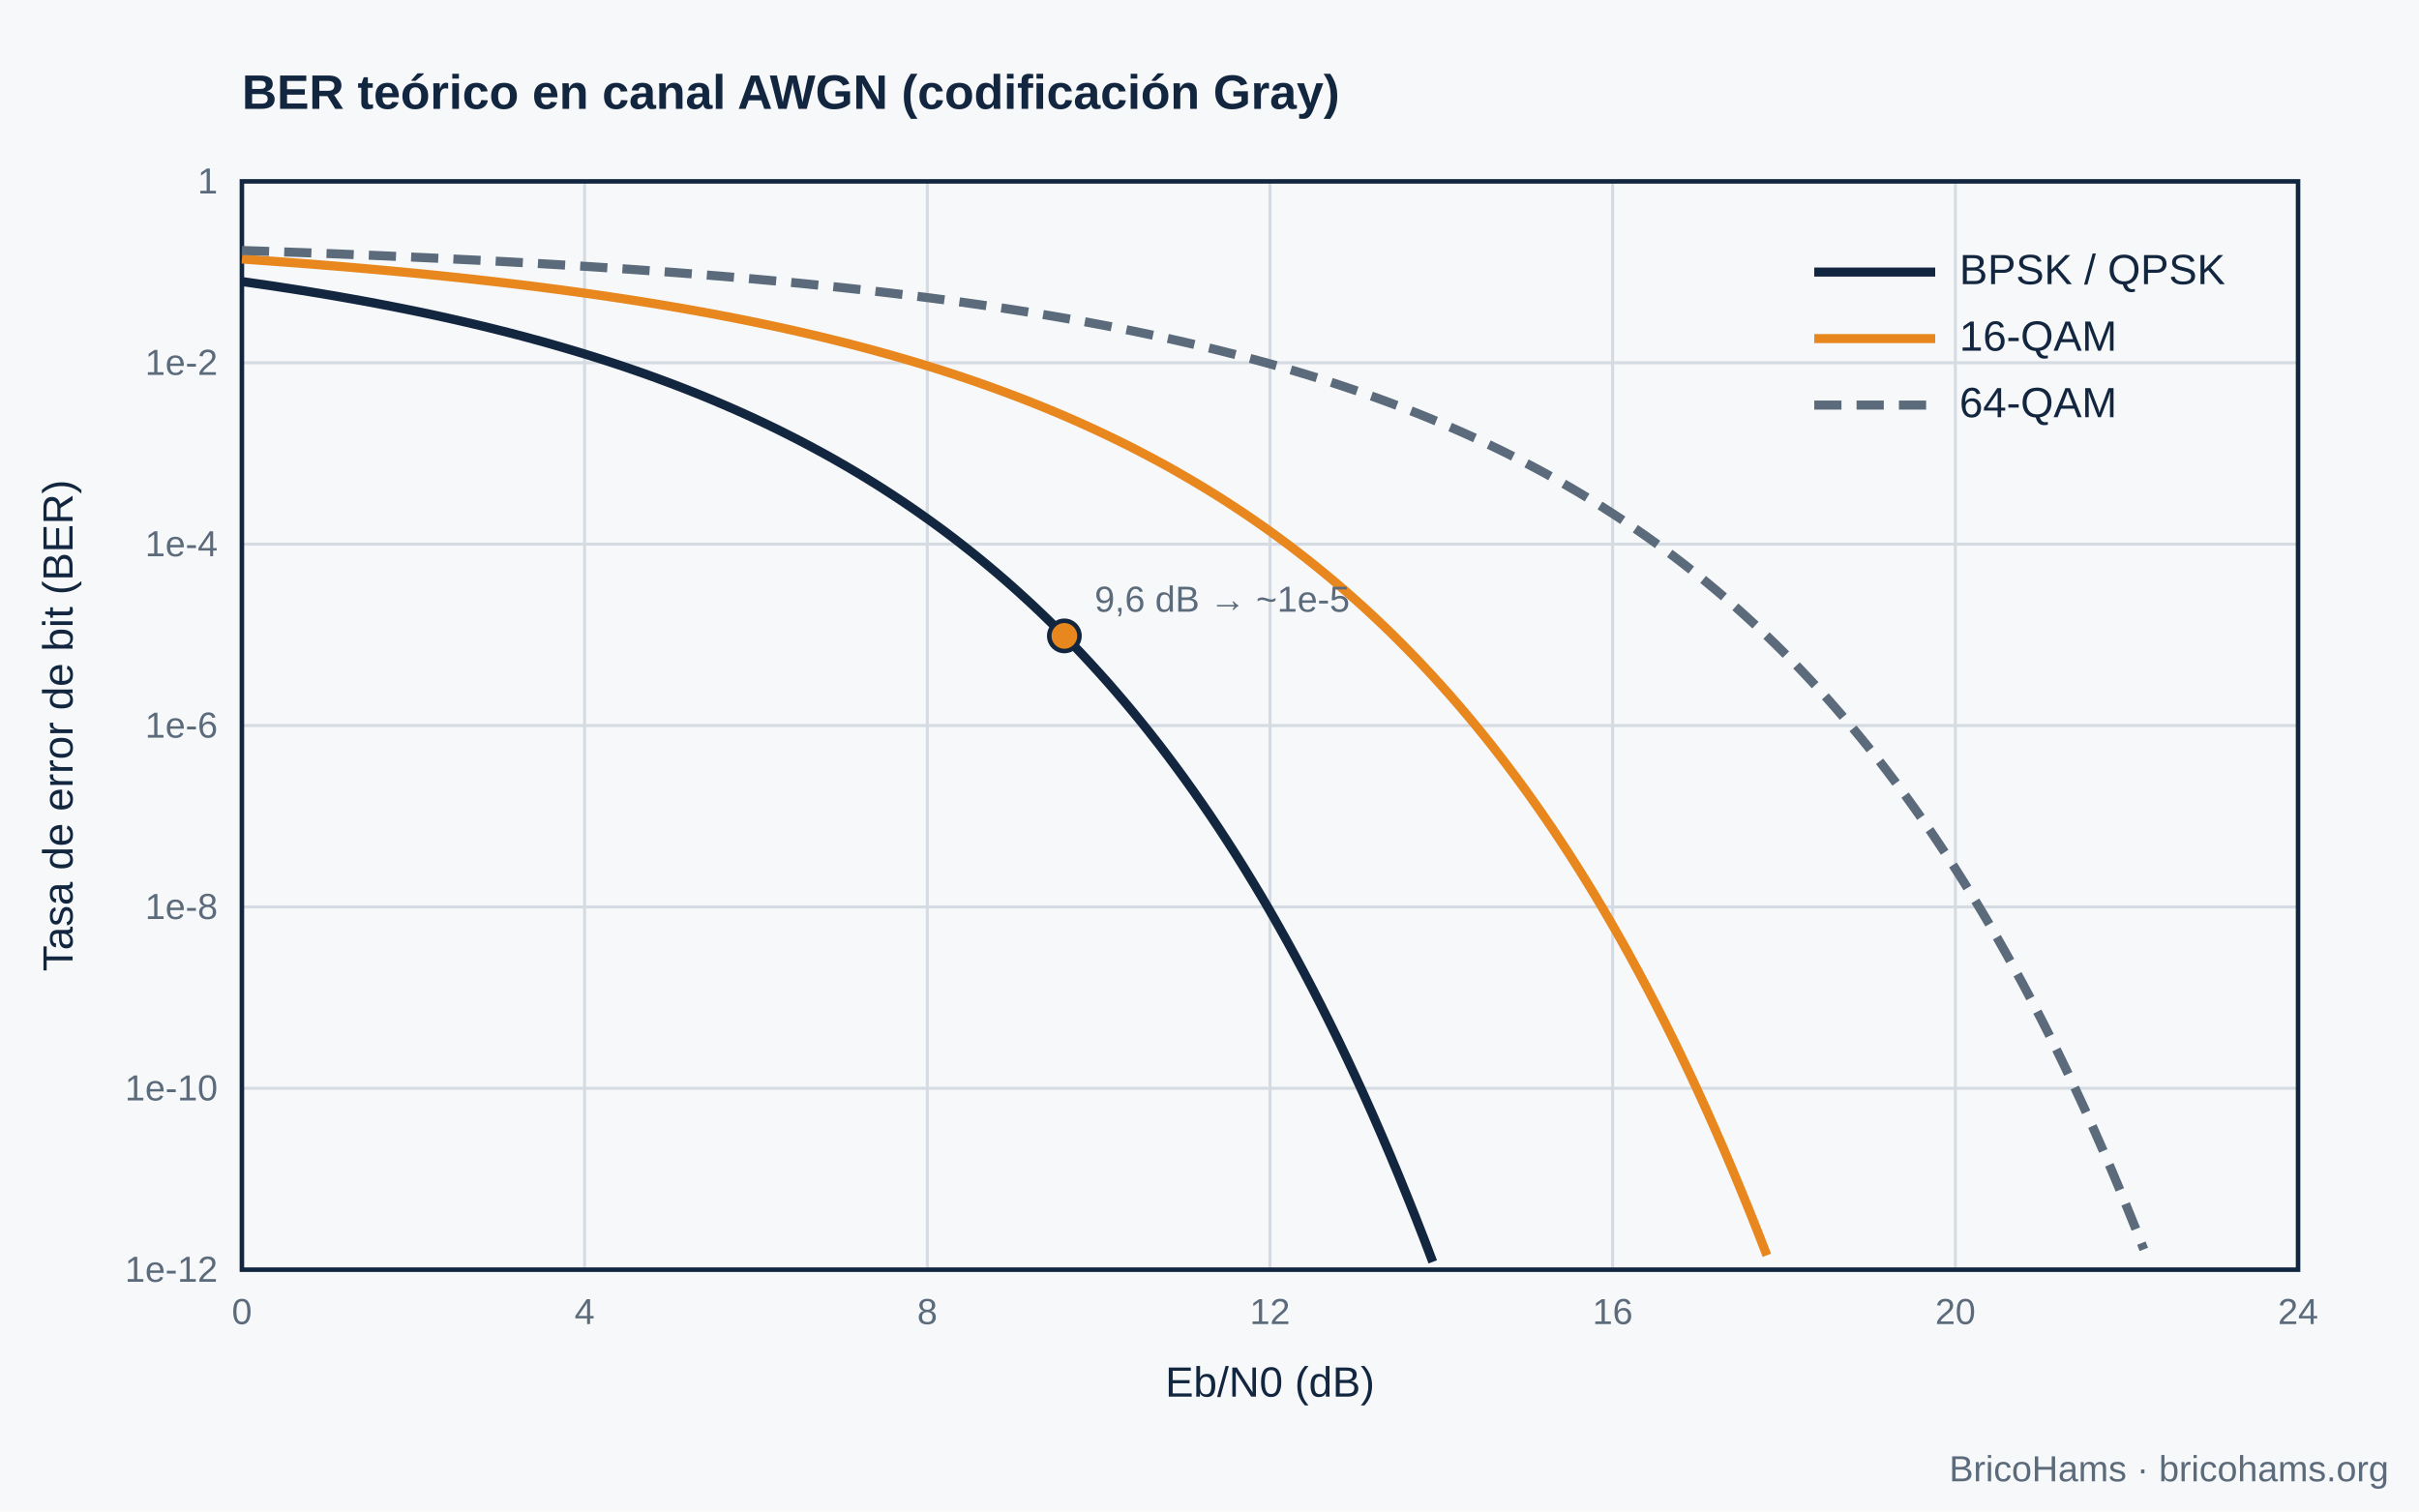
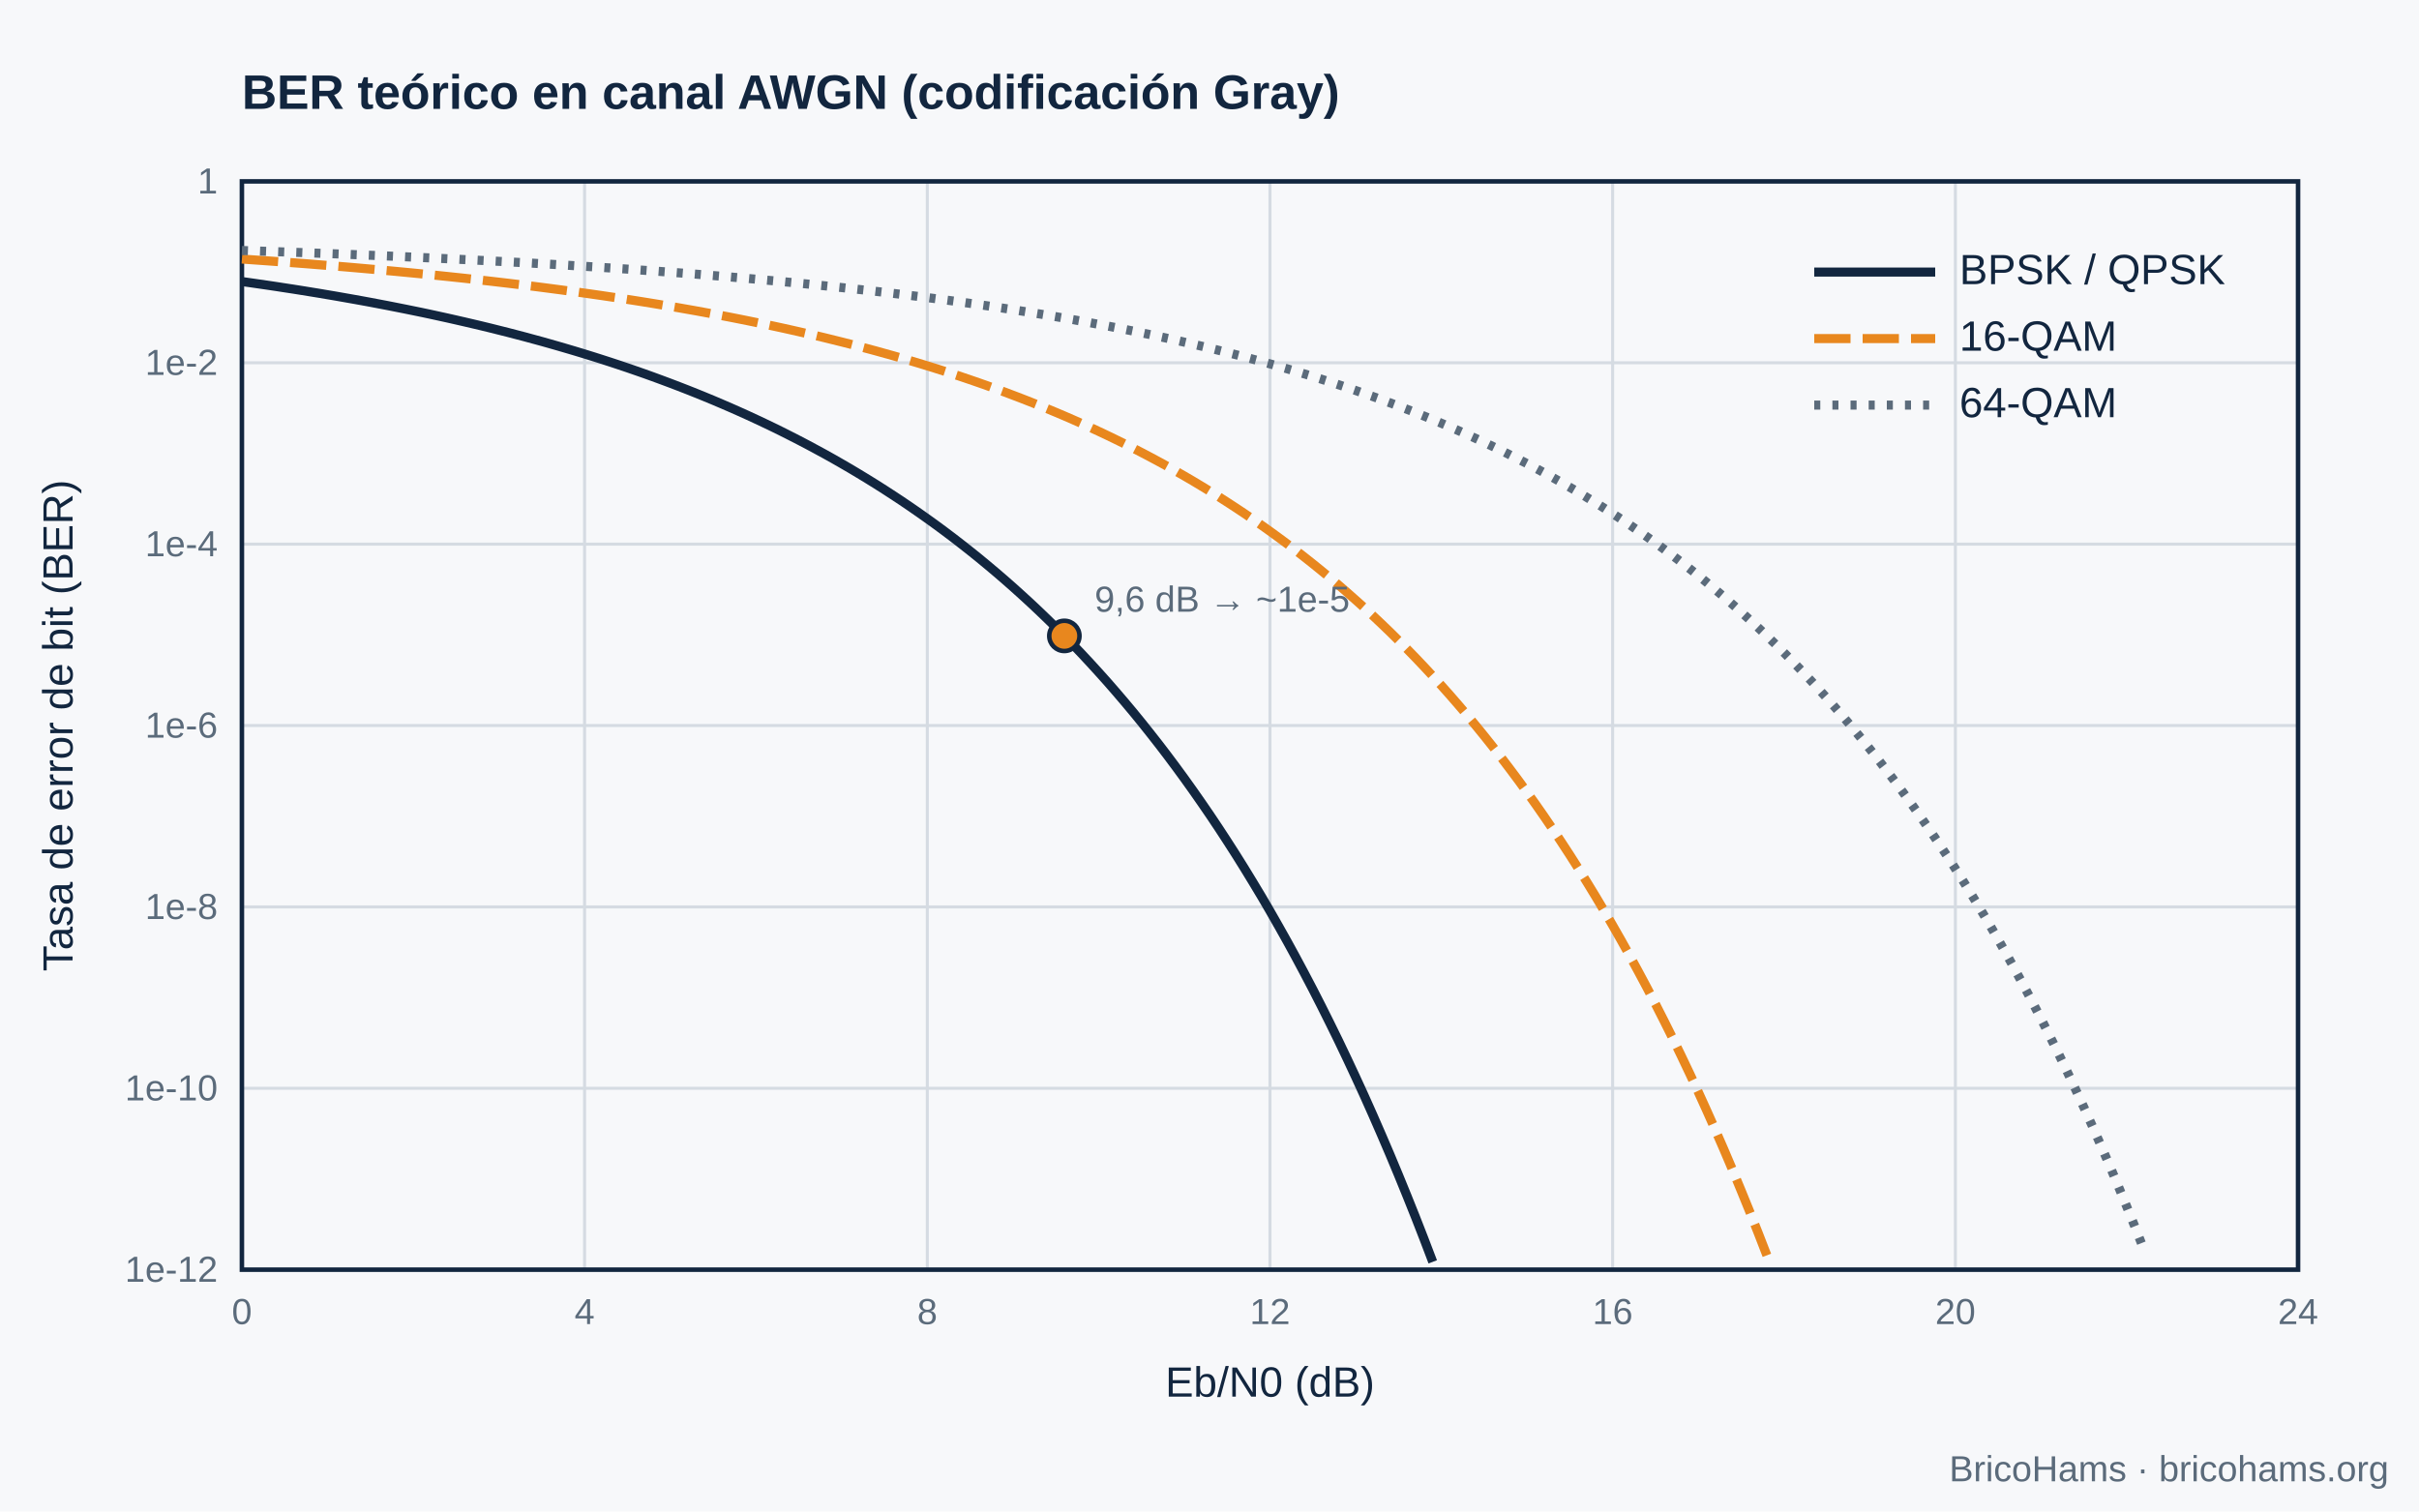
<svg xmlns="http://www.w3.org/2000/svg" viewBox="0 0 800 500" width="800" height="500" role="img" aria-labelledby="t d">
  <style>text{font:14px system-ui,'Segoe UI',Arial,sans-serif;fill:#12263f}.s{font-size:12px;fill:#5b6b7b}.b{font-weight:700}.h{font-size:16px;font-weight:700}.grid{stroke:#d5dbe2;stroke-width:1}.axis{stroke:#12263f;stroke-width:1.5}</style>
  <rect width="800" height="500" fill="#f7f8fa" />
  <line class="grid" x1="80" y1="60" x2="80" y2="420" />
  <text x="80" y="438" text-anchor="middle" class="s">0</text>
  <line class="grid" x1="193.33" y1="60" x2="193.33" y2="420" />
  <text x="193.33" y="438" text-anchor="middle" class="s">4</text>
  <line class="grid" x1="306.67" y1="60" x2="306.67" y2="420" />
  <text x="306.67" y="438" text-anchor="middle" class="s">8</text>
  <line class="grid" x1="420" y1="60" x2="420" y2="420" />
  <text x="420" y="438" text-anchor="middle" class="s">12</text>
  <line class="grid" x1="533.33" y1="60" x2="533.33" y2="420" />
  <text x="533.33" y="438" text-anchor="middle" class="s">16</text>
  <line class="grid" x1="646.67" y1="60" x2="646.67" y2="420" />
  <text x="646.67" y="438" text-anchor="middle" class="s">20</text>
  <line class="grid" x1="760" y1="60" x2="760" y2="420" />
  <text x="760" y="438" text-anchor="middle" class="s">24</text>
  <line class="grid" x1="80" y1="60" x2="760" y2="60" />
  <text x="72" y="64" text-anchor="end" class="s">1</text>
  <line class="grid" x1="80" y1="120" x2="760" y2="120" />
  <text x="72" y="124" text-anchor="end" class="s">1e-2</text>
  <line class="grid" x1="80" y1="180" x2="760" y2="180" />
  <text x="72" y="184" text-anchor="end" class="s">1e-4</text>
  <line class="grid" x1="80" y1="240" x2="760" y2="240" />
  <text x="72" y="244" text-anchor="end" class="s">1e-6</text>
  <line class="grid" x1="80" y1="300" x2="760" y2="300" />
  <text x="72" y="304" text-anchor="end" class="s">1e-8</text>
  <line class="grid" x1="80" y1="360" x2="760" y2="360" />
  <text x="72" y="364" text-anchor="end" class="s">1e-10</text>
  <line class="grid" x1="80" y1="420" x2="760" y2="420" />
  <text x="72" y="424" text-anchor="end" class="s">1e-12</text>
  <rect x="80" y="60" width="680" height="360" fill="none" class="axis" />
  <text x="420" y="462" text-anchor="middle">Eb/N0 (dB)</text>
  <text transform="translate(24 240) rotate(-90)" text-anchor="middle">Tasa de error de bit (BER)</text>
  <text x="80" y="36" class="h">BER teórico en canal AWGN (codificación Gray)</text>
-   <polyline fill="none" stroke="#12263f" stroke-width="3" points="80,93.13 82.83,93.53 85.67,93.94 88.5,94.35 91.33,94.77 94.17,95.21 97,95.64 99.83,96.09 102.67,96.55 105.5,97.01 108.33,97.49 111.17,97.97 114,98.47 116.83,98.97 119.67,99.48 122.5,100 125.33,100.54 128.17,101.08 131,101.64 133.83,102.2 136.67,102.78 139.5,103.36 142.33,103.96 145.17,104.58 148,105.2 150.83,105.84 153.67,106.49 156.5,107.15 159.33,107.82 162.17,108.51 165,109.22 167.83,109.93 170.67,110.67 173.5,111.41 176.33,112.18 179.17,112.95 182,113.75 184.83,114.56 187.67,115.39 190.5,116.23 193.33,117.09 196.17,117.97 199,118.87 201.83,119.78 204.67,120.72 207.5,121.67 210.33,122.65 213.17,123.64 216,124.66 218.83,125.7 221.67,126.76 224.5,127.84 227.33,128.94 230.17,130.07 233,131.22 235.83,132.39 238.67,133.6 241.5,134.82 244.33,136.07 247.17,137.35 250,138.66 252.83,139.99 255.67,141.35 258.5,142.74 261.33,144.17 264.17,145.62 267,147.1 269.83,148.62 272.67,150.16 275.5,151.74 278.33,153.36 281.17,155.01 284,156.7 286.83,158.42 289.67,160.18 292.5,161.98 295.33,163.82 298.17,165.69 301,167.61 303.83,169.57 306.67,171.58 309.5,173.62 312.33,175.71 315.17,177.85 318,180.04 320.83,182.27 323.67,184.55 326.5,186.89 329.33,189.27 332.17,191.71 335,194.2 337.83,196.75 340.67,199.35 343.5,202.01 346.33,204.73 349.17,207.51 352,210.35 354.83,213.25 357.67,216.22 360.5,219.26 363.33,222.36 366.17,225.53 369,228.78 371.83,232.09 374.67,235.48 377.5,238.95 380.33,242.5 383.17,246.12 386,249.82 388.83,253.61 391.67,257.49 394.5,261.45 397.33,265.5 400.17,269.64 403,273.87 405.83,278.2 408.67,282.63 411.5,287.16 414.33,291.79 417.17,296.52 420,301.36 422.83,306.32 425.67,311.38 428.5,316.56 431.33,321.85 434.17,327.27 437,332.81 439.83,338.48 442.67,344.27 445.5,350.2 448.33,356.26 451.17,362.45 454,368.79 456.83,375.28 459.67,381.91 462.5,388.69 465.33,395.63 468.17,402.73 471,409.99 473.83,417.41" />
-   <polyline fill="none" stroke="#e8871e" stroke-width="3" points="80,85.69 82.83,85.89 85.67,86.09 88.5,86.29 91.33,86.5 94.17,86.7 97,86.92 99.83,87.13 102.67,87.35 105.5,87.58 108.33,87.81 111.17,88.04 114,88.27 116.83,88.51 119.67,88.76 122.5,89.01 125.33,89.26 128.17,89.52 131,89.78 133.83,90.05 136.67,90.32 139.5,90.6 142.33,90.88 145.17,91.17 148,91.46 150.83,91.76 153.67,92.06 156.5,92.37 159.33,92.69 162.17,93.01 165,93.34 167.83,93.67 170.67,94.01 173.5,94.35 176.33,94.7 179.17,95.06 182,95.43 184.83,95.8 187.67,96.18 190.5,96.57 193.33,96.96 196.17,97.36 199,97.77 201.83,98.19 204.67,98.61 207.5,99.04 210.33,99.48 213.17,99.93 216,100.39 218.83,100.86 221.67,101.34 224.5,101.82 227.33,102.32 230.17,102.82 233,103.34 235.83,103.86 238.67,104.4 241.5,104.94 244.33,105.5 247.17,106.07 250,106.65 252.83,107.24 255.67,107.84 258.5,108.45 261.33,109.08 264.17,109.72 267,110.37 269.83,111.03 272.67,111.71 275.5,112.41 278.33,113.11 281.17,113.83 284,114.57 286.83,115.32 289.67,116.08 292.5,116.87 295.33,117.66 298.17,118.48 301,119.31 303.83,120.15 306.67,121.02 309.5,121.9 312.33,122.8 315.17,123.72 318,124.66 320.83,125.62 323.67,126.6 326.5,127.6 329.33,128.62 332.17,129.66 335,130.73 337.83,131.81 340.67,132.92 343.5,134.05 346.33,135.21 349.17,136.39 352,137.59 354.83,138.82 357.67,140.08 360.5,141.37 363.33,142.68 366.17,144.02 369,145.39 371.83,146.78 374.67,148.21 377.5,149.67 380.33,151.16 383.17,152.68 386,154.23 388.83,155.82 391.67,157.45 394.5,159.1 397.33,160.8 400.17,162.53 403,164.29 405.83,166.1 408.67,167.95 411.5,169.83 414.33,171.76 417.17,173.73 420,175.74 422.83,177.8 425.67,179.9 428.5,182.05 431.33,184.24 434.17,186.49 437,188.78 439.83,191.12 442.67,193.52 445.5,195.97 448.33,198.47 451.17,201.02 454,203.64 456.83,206.31 459.67,209.04 462.5,211.84 465.33,214.69 468.17,217.61 471,220.59 473.83,223.64 476.67,226.76 479.5,229.94 482.33,233.2 485.17,236.53 488,239.94 490.83,243.42 493.67,246.98 496.5,250.62 499.33,254.35 502.17,258.15 505,262.04 507.83,266.02 510.67,270.09 513.5,274.25 516.33,278.5 519.17,282.85 522,287.3 524.83,291.85 527.67,296.5 530.5,301.26 533.33,306.12 536.17,311.1 539,316.19 541.83,321.39 544.67,326.71 547.5,332.15 550.33,337.71 553.17,343.41 556,349.23 558.83,355.18 561.67,361.27 564.5,367.5 567.33,373.87 570.17,380.38 573,387.04 575.83,393.86 578.67,400.83 581.5,407.96 584.33,415.25" />
-   <polyline fill="none" stroke="#5b6b7b" stroke-width="3" stroke-dasharray="9 5" points="80,82.86 82.83,82.96 85.67,83.05 88.5,83.15 91.33,83.25 94.17,83.35 97,83.45 99.83,83.55 102.67,83.66 105.5,83.77 108.33,83.87 111.17,83.98 114,84.1 116.83,84.21 119.67,84.33 122.5,84.44 125.33,84.56 128.17,84.68 131,84.81 133.83,84.93 136.67,85.06 139.5,85.19 142.33,85.32 145.17,85.45 148,85.59 150.83,85.73 153.67,85.87 156.5,86.01 159.33,86.15 162.17,86.3 165,86.45 167.83,86.6 170.67,86.76 173.5,86.91 176.33,87.07 179.17,87.24 182,87.4 184.83,87.57 187.67,87.74 190.5,87.92 193.33,88.09 196.17,88.27 199,88.46 201.83,88.64 204.67,88.83 207.5,89.02 210.33,89.22 213.17,89.42 216,89.62 218.83,89.83 221.67,90.04 224.5,90.25 227.33,90.47 230.17,90.69 233,90.92 235.83,91.15 238.67,91.38 241.5,91.62 244.33,91.86 247.17,92.1 250,92.35 252.83,92.61 255.67,92.87 258.5,93.13 261.33,93.4 264.17,93.67 267,93.95 269.83,94.24 272.67,94.53 275.5,94.82 278.33,95.12 281.17,95.43 284,95.74 286.83,96.05 289.67,96.38 292.5,96.7 295.33,97.04 298.17,97.38 301,97.73 303.83,98.08 306.67,98.44 309.5,98.81 312.33,99.18 315.17,99.56 318,99.95 320.83,100.35 323.67,100.75 326.5,101.16 329.33,101.58 332.17,102.01 335,102.44 337.83,102.89 340.67,103.34 343.5,103.8 346.33,104.27 349.17,104.75 352,105.24 354.83,105.73 357.67,106.24 360.5,106.76 363.33,107.29 366.17,107.82 369,108.37 371.83,108.93 374.67,109.5 377.5,110.09 380.33,110.68 383.17,111.29 386,111.9 388.83,112.53 391.67,113.18 394.5,113.83 397.33,114.5 400.17,115.18 403,115.88 405.83,116.59 408.67,117.31 411.5,118.05 414.33,118.81 417.17,119.58 420,120.36 422.83,121.17 425.67,121.99 428.5,122.82 431.33,123.67 434.17,124.54 437,125.43 439.83,126.34 442.67,127.26 445.5,128.21 448.33,129.17 451.17,130.16 454,131.16 456.83,132.19 459.67,133.24 462.5,134.31 465.33,135.4 468.17,136.51 471,137.65 473.83,138.82 476.67,140 479.5,141.22 482.33,142.45 485.17,143.72 488,145.01 490.83,146.33 493.67,147.68 496.5,149.05 499.33,150.46 502.17,151.9 505,153.36 507.83,154.86 510.67,156.39 513.5,157.96 516.33,159.55 519.17,161.19 522,162.85 524.83,164.56 527.67,166.3 530.5,168.08 533.33,169.9 536.17,171.75 539,173.65 541.83,175.59 544.67,177.57 547.5,179.6 550.33,181.67 553.17,183.78 556,185.94 558.83,188.15 561.67,190.41 564.5,192.71 567.33,195.07 570.17,197.48 573,199.95 575.83,202.46 578.67,205.04 581.5,207.67 584.33,210.36 587.17,213.1 590,215.91 592.83,218.79 595.67,221.72 598.5,224.72 601.33,227.79 604.17,230.93 607,234.14 609.83,237.42 612.67,240.77 615.5,244.2 618.33,247.7 621.17,251.28 624,254.95 626.83,258.69 629.67,262.52 632.5,266.44 635.33,270.44 638.17,274.54 641,278.72 643.83,283 646.67,287.38 649.5,291.86 652.33,296.44 655.17,301.12 658,305.9 660.83,310.8 663.67,315.81 666.5,320.93 669.33,326.16 672.17,331.52 675,336.99 677.83,342.59 680.67,348.32 683.5,354.18 686.33,360.17 689.17,366.3 692,372.57 694.83,378.98 697.67,385.53 700.5,392.24 703.33,399.1 706.17,406.11 709,413.29" />
+   <polyline fill="none" stroke="#12263f" stroke-width="3" stroke-dasharray="none" points="80,93.13 82.83,93.53 85.67,93.94 88.5,94.35 91.33,94.77 94.17,95.21 97,95.64 99.83,96.09 102.67,96.55 105.5,97.01 108.33,97.49 111.17,97.97 114,98.47 116.83,98.97 119.67,99.48 122.5,100 125.33,100.54 128.17,101.08 131,101.64 133.83,102.2 136.67,102.78 139.5,103.36 142.33,103.96 145.17,104.58 148,105.2 150.83,105.84 153.67,106.49 156.5,107.15 159.33,107.82 162.17,108.51 165,109.22 167.83,109.93 170.67,110.67 173.5,111.41 176.33,112.18 179.17,112.95 182,113.75 184.83,114.56 187.67,115.39 190.5,116.23 193.33,117.09 196.17,117.97 199,118.87 201.83,119.78 204.67,120.72 207.5,121.67 210.33,122.65 213.17,123.64 216,124.66 218.83,125.7 221.67,126.76 224.5,127.84 227.33,128.94 230.17,130.07 233,131.22 235.83,132.39 238.67,133.6 241.5,134.82 244.33,136.07 247.17,137.35 250,138.66 252.83,139.99 255.67,141.35 258.5,142.74 261.33,144.17 264.17,145.62 267,147.1 269.83,148.62 272.67,150.16 275.5,151.74 278.33,153.36 281.17,155.01 284,156.7 286.83,158.42 289.67,160.18 292.5,161.98 295.33,163.82 298.17,165.69 301,167.61 303.83,169.57 306.67,171.58 309.5,173.62 312.33,175.71 315.17,177.85 318,180.04 320.83,182.27 323.67,184.55 326.5,186.89 329.33,189.27 332.17,191.71 335,194.2 337.83,196.75 340.67,199.35 343.5,202.01 346.33,204.73 349.17,207.51 352,210.35 354.83,213.25 357.67,216.22 360.5,219.26 363.33,222.36 366.17,225.53 369,228.78 371.83,232.09 374.67,235.48 377.5,238.95 380.33,242.5 383.17,246.12 386,249.82 388.83,253.61 391.67,257.49 394.5,261.45 397.33,265.5 400.17,269.64 403,273.87 405.83,278.2 408.67,282.63 411.5,287.16 414.33,291.79 417.17,296.52 420,301.36 422.83,306.32 425.67,311.38 428.5,316.56 431.33,321.85 434.17,327.27 437,332.81 439.83,338.48 442.67,344.27 445.5,350.2 448.33,356.26 451.17,362.45 454,368.79 456.83,375.28 459.67,381.91 462.5,388.69 465.33,395.63 468.17,402.73 471,409.99 473.83,417.41" />
+   <polyline fill="none" stroke="#e8871e" stroke-width="3" stroke-dasharray="12 4" points="80,85.69 82.83,85.89 85.67,86.09 88.5,86.29 91.33,86.5 94.17,86.7 97,86.92 99.83,87.13 102.67,87.35 105.5,87.58 108.33,87.81 111.17,88.04 114,88.27 116.83,88.51 119.67,88.76 122.5,89.01 125.33,89.26 128.17,89.52 131,89.78 133.83,90.05 136.67,90.32 139.5,90.6 142.33,90.88 145.17,91.17 148,91.46 150.83,91.76 153.67,92.06 156.5,92.37 159.33,92.69 162.17,93.01 165,93.34 167.83,93.67 170.67,94.01 173.5,94.35 176.33,94.7 179.17,95.06 182,95.43 184.83,95.8 187.67,96.18 190.5,96.57 193.33,96.96 196.17,97.36 199,97.77 201.83,98.19 204.67,98.61 207.5,99.04 210.33,99.48 213.17,99.93 216,100.39 218.83,100.86 221.67,101.34 224.5,101.82 227.33,102.32 230.17,102.82 233,103.34 235.83,103.86 238.67,104.4 241.5,104.94 244.33,105.5 247.17,106.07 250,106.65 252.83,107.24 255.67,107.84 258.5,108.45 261.33,109.08 264.17,109.72 267,110.37 269.83,111.03 272.67,111.71 275.5,112.41 278.33,113.11 281.17,113.83 284,114.57 286.83,115.32 289.67,116.08 292.5,116.87 295.33,117.66 298.17,118.48 301,119.31 303.83,120.15 306.67,121.02 309.5,121.9 312.33,122.8 315.17,123.72 318,124.66 320.83,125.62 323.67,126.6 326.5,127.6 329.33,128.62 332.17,129.66 335,130.73 337.83,131.81 340.67,132.92 343.5,134.05 346.33,135.21 349.17,136.39 352,137.59 354.83,138.82 357.67,140.08 360.5,141.37 363.33,142.68 366.17,144.02 369,145.39 371.83,146.78 374.67,148.21 377.5,149.67 380.33,151.16 383.17,152.68 386,154.23 388.83,155.82 391.67,157.45 394.5,159.1 397.33,160.8 400.17,162.53 403,164.29 405.83,166.1 408.67,167.95 411.5,169.83 414.33,171.76 417.17,173.73 420,175.74 422.83,177.8 425.67,179.9 428.5,182.05 431.33,184.24 434.17,186.49 437,188.78 439.83,191.12 442.67,193.52 445.5,195.97 448.33,198.47 451.17,201.02 454,203.64 456.83,206.31 459.67,209.04 462.5,211.84 465.33,214.69 468.17,217.61 471,220.59 473.83,223.64 476.67,226.76 479.5,229.94 482.33,233.2 485.17,236.53 488,239.94 490.83,243.42 493.67,246.98 496.5,250.62 499.33,254.35 502.17,258.15 505,262.04 507.83,266.02 510.67,270.09 513.5,274.25 516.33,278.5 519.17,282.85 522,287.3 524.83,291.85 527.67,296.5 530.5,301.26 533.33,306.12 536.17,311.1 539,316.19 541.83,321.39 544.67,326.71 547.5,332.15 550.33,337.71 553.17,343.41 556,349.23 558.83,355.18 561.67,361.27 564.5,367.5 567.33,373.87 570.17,380.38 573,387.04 575.83,393.86 578.67,400.83 581.5,407.96 584.33,415.25" />
+   <polyline fill="none" stroke="#5b6b7b" stroke-width="3" stroke-dasharray="2 4" points="80,82.86 82.83,82.96 85.67,83.05 88.5,83.15 91.33,83.25 94.17,83.35 97,83.45 99.83,83.55 102.67,83.66 105.5,83.77 108.33,83.87 111.17,83.98 114,84.1 116.83,84.21 119.67,84.33 122.5,84.44 125.33,84.56 128.17,84.68 131,84.81 133.83,84.93 136.67,85.06 139.5,85.19 142.33,85.32 145.17,85.45 148,85.59 150.83,85.73 153.67,85.87 156.5,86.01 159.33,86.15 162.17,86.3 165,86.45 167.83,86.6 170.67,86.76 173.5,86.91 176.33,87.07 179.17,87.24 182,87.4 184.83,87.57 187.67,87.74 190.5,87.92 193.33,88.09 196.17,88.27 199,88.46 201.83,88.64 204.67,88.83 207.5,89.02 210.33,89.22 213.17,89.42 216,89.62 218.83,89.83 221.67,90.04 224.5,90.25 227.33,90.47 230.17,90.69 233,90.92 235.83,91.15 238.67,91.38 241.5,91.62 244.33,91.86 247.17,92.1 250,92.35 252.83,92.61 255.67,92.87 258.5,93.13 261.33,93.4 264.17,93.67 267,93.95 269.83,94.24 272.67,94.53 275.5,94.82 278.33,95.12 281.17,95.43 284,95.74 286.83,96.05 289.67,96.38 292.5,96.7 295.33,97.04 298.17,97.38 301,97.73 303.83,98.08 306.67,98.44 309.5,98.81 312.33,99.18 315.17,99.56 318,99.95 320.83,100.35 323.67,100.75 326.5,101.16 329.33,101.58 332.17,102.01 335,102.44 337.83,102.89 340.67,103.34 343.5,103.8 346.33,104.27 349.17,104.75 352,105.24 354.83,105.73 357.67,106.24 360.5,106.76 363.33,107.29 366.17,107.82 369,108.37 371.83,108.93 374.67,109.5 377.5,110.09 380.33,110.68 383.17,111.29 386,111.9 388.83,112.53 391.67,113.18 394.5,113.83 397.33,114.5 400.17,115.18 403,115.88 405.83,116.59 408.67,117.31 411.5,118.05 414.33,118.81 417.17,119.58 420,120.36 422.83,121.17 425.67,121.99 428.5,122.82 431.33,123.67 434.17,124.54 437,125.43 439.83,126.34 442.67,127.26 445.5,128.21 448.33,129.17 451.17,130.16 454,131.16 456.83,132.19 459.67,133.24 462.5,134.31 465.33,135.4 468.17,136.51 471,137.65 473.83,138.82 476.67,140 479.5,141.22 482.33,142.45 485.17,143.72 488,145.01 490.83,146.33 493.67,147.68 496.5,149.05 499.33,150.46 502.17,151.9 505,153.36 507.83,154.86 510.67,156.39 513.5,157.96 516.33,159.55 519.17,161.19 522,162.85 524.83,164.56 527.67,166.3 530.5,168.08 533.33,169.9 536.17,171.75 539,173.65 541.83,175.59 544.67,177.57 547.5,179.6 550.33,181.67 553.17,183.78 556,185.94 558.83,188.15 561.67,190.41 564.5,192.71 567.33,195.07 570.17,197.48 573,199.95 575.83,202.46 578.67,205.04 581.5,207.67 584.33,210.36 587.17,213.1 590,215.91 592.83,218.79 595.67,221.72 598.5,224.72 601.33,227.79 604.17,230.93 607,234.14 609.83,237.42 612.67,240.77 615.5,244.2 618.33,247.7 621.17,251.28 624,254.95 626.83,258.69 629.67,262.52 632.5,266.44 635.33,270.44 638.17,274.54 641,278.72 643.83,283 646.67,287.38 649.5,291.86 652.33,296.44 655.17,301.12 658,305.9 660.83,310.8 663.67,315.81 666.5,320.93 669.33,326.16 672.17,331.52 675,336.99 677.83,342.59 680.67,348.32 683.5,354.18 686.33,360.17 689.17,366.3 692,372.57 694.83,378.98 697.67,385.53 700.5,392.24 703.33,399.1 706.17,406.11 709,413.29" />
  <circle cx="352" cy="210.35" r="5" fill="#e8871e" stroke="#12263f" stroke-width="1.5" />
  <text x="362" y="202.35" class="s">9,6 dB → ~1e-5</text>
-   <line x1="600" y1="90" x2="640" y2="90" fill="none" stroke="#12263f" stroke-width="3" />
+   <line x1="600" y1="90" x2="640" y2="90" fill="none" stroke="#12263f" stroke-width="3" stroke-dasharray="none" />
  <text x="648" y="94">BPSK / QPSK</text>
-   <line x1="600" y1="112" x2="640" y2="112" fill="none" stroke="#e8871e" stroke-width="3" />
+   <line x1="600" y1="112" x2="640" y2="112" fill="none" stroke="#e8871e" stroke-width="3" stroke-dasharray="12 4" />
  <text x="648" y="116">16-QAM</text>
-   <line x1="600" y1="134" x2="640" y2="134" fill="none" stroke="#5b6b7b" stroke-width="3" stroke-dasharray="9 5" />
+   <line x1="600" y1="134" x2="640" y2="134" fill="none" stroke="#5b6b7b" stroke-width="3" stroke-dasharray="2 4" />
  <text x="648" y="138">64-QAM</text>
  <text x="790" y="490" text-anchor="end" class="s">BricoHams · bricohams.org</text>
</svg>
